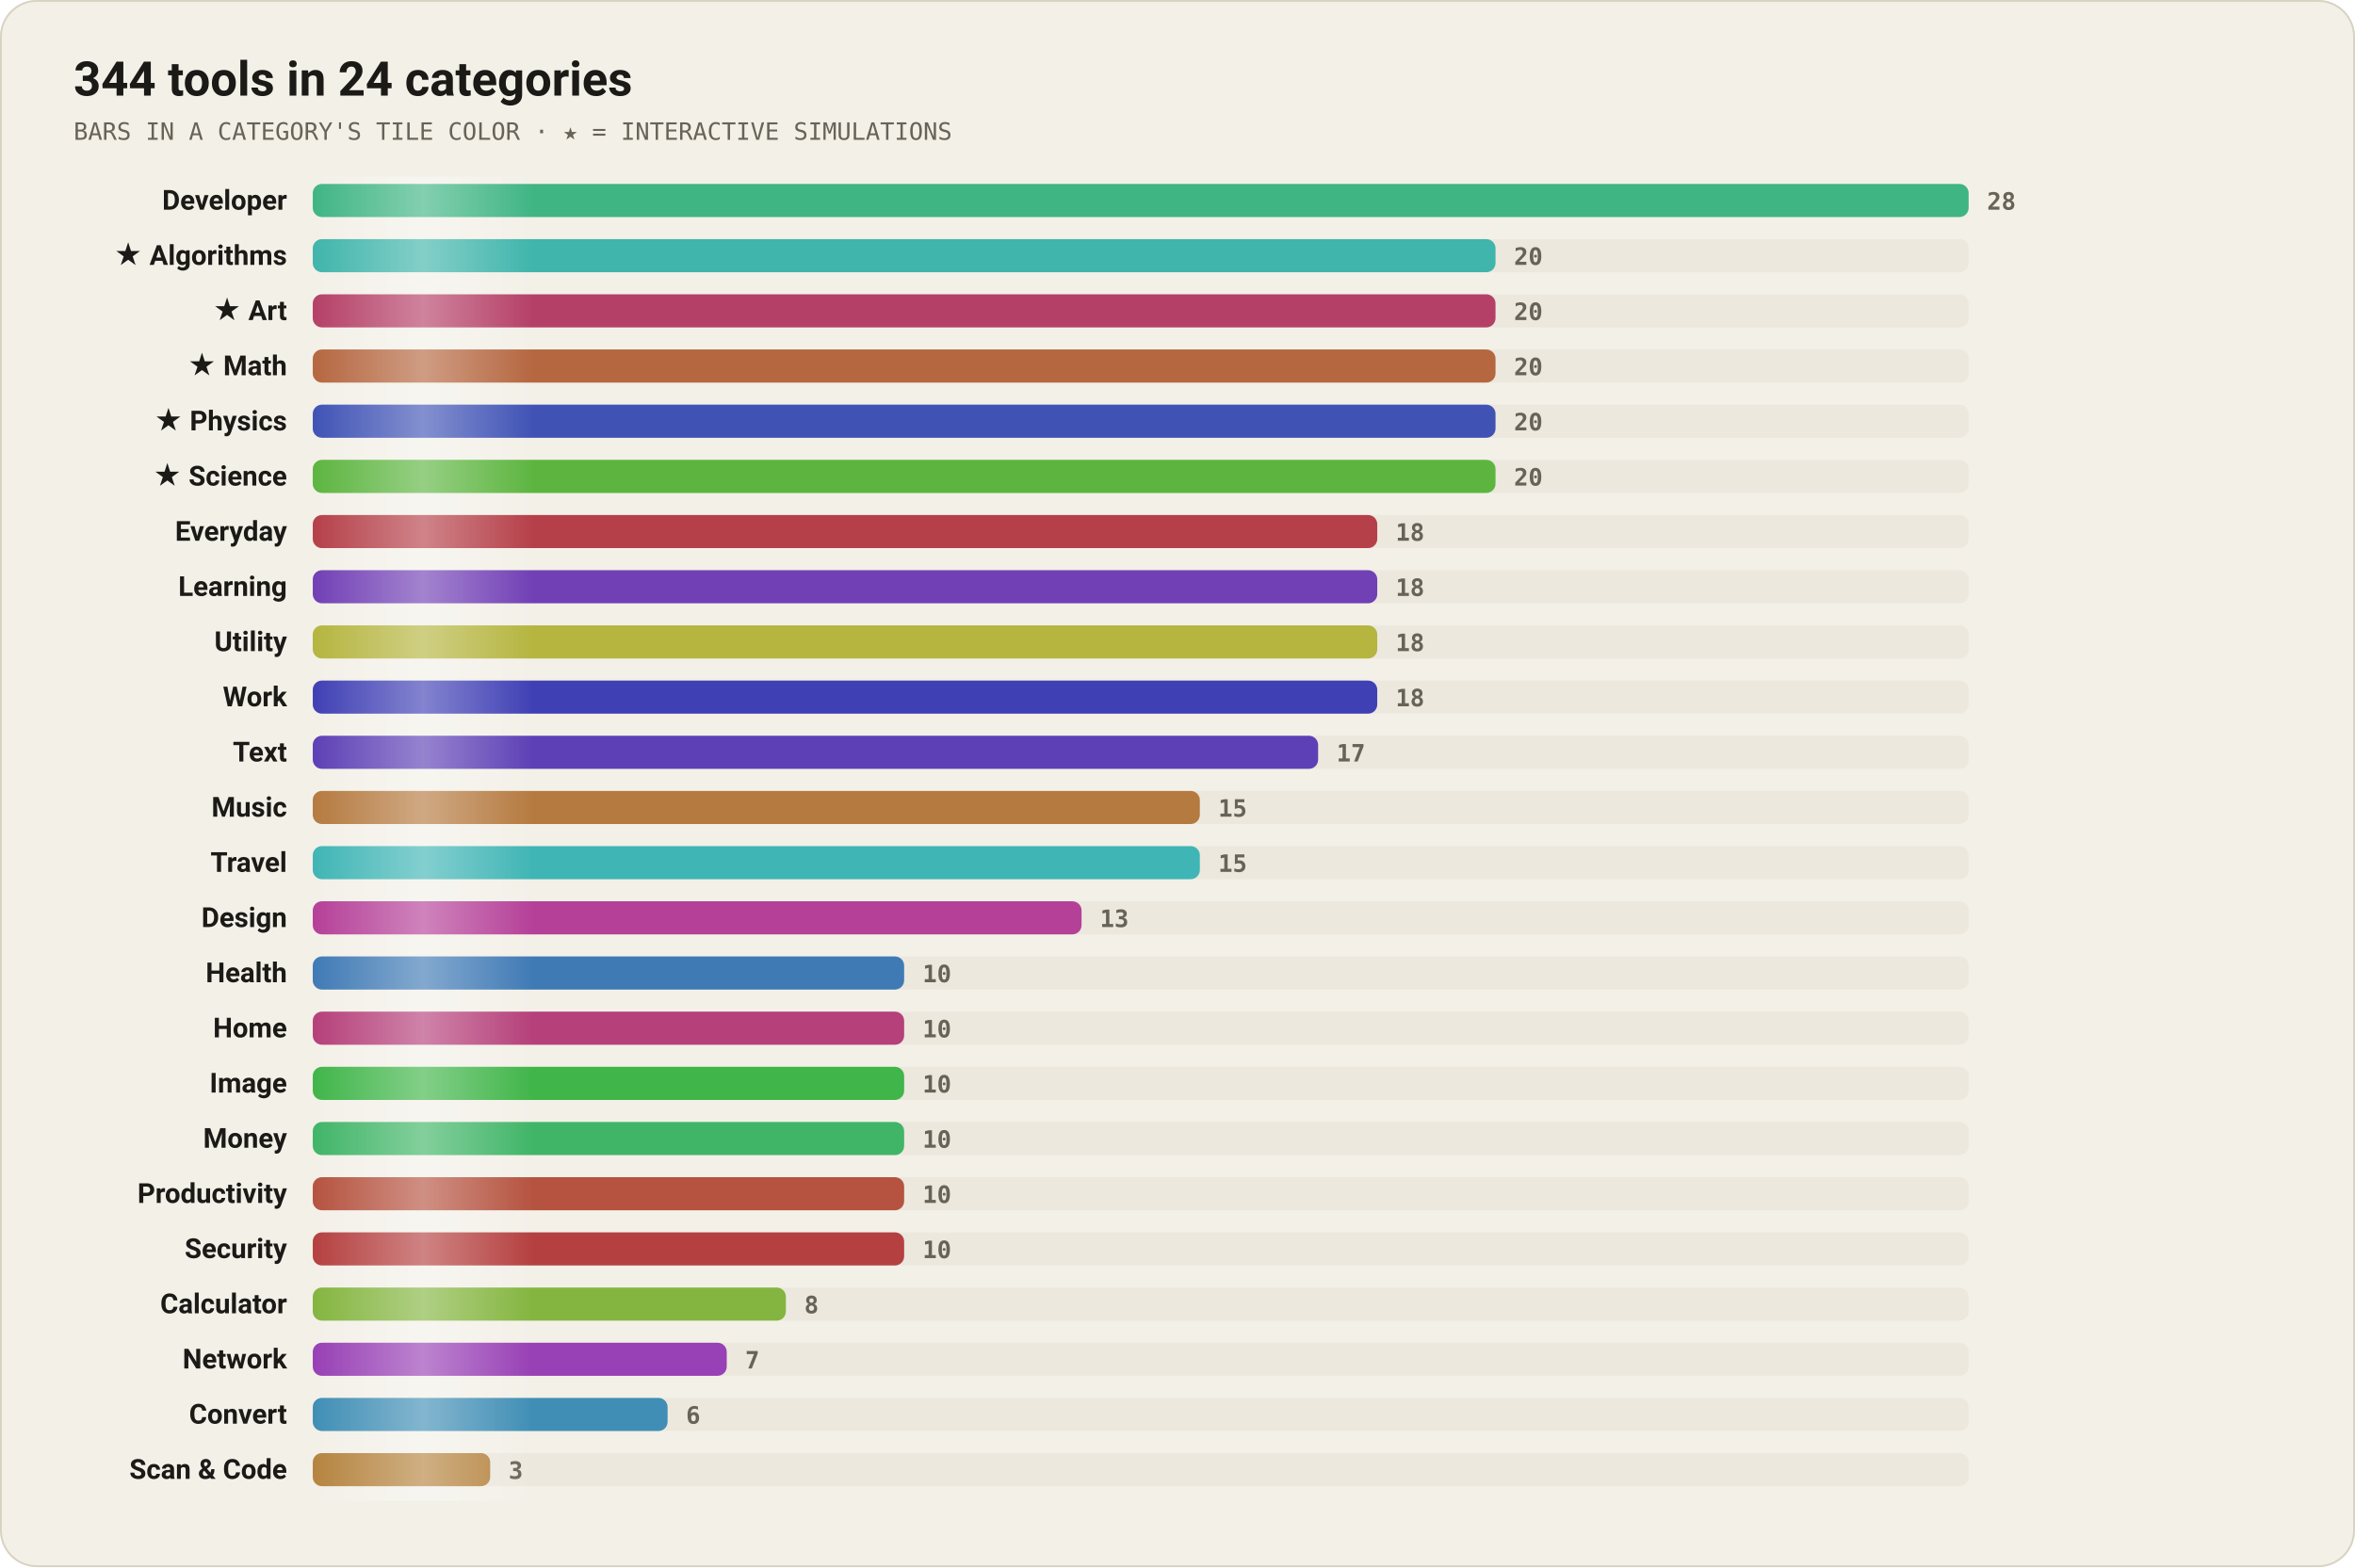
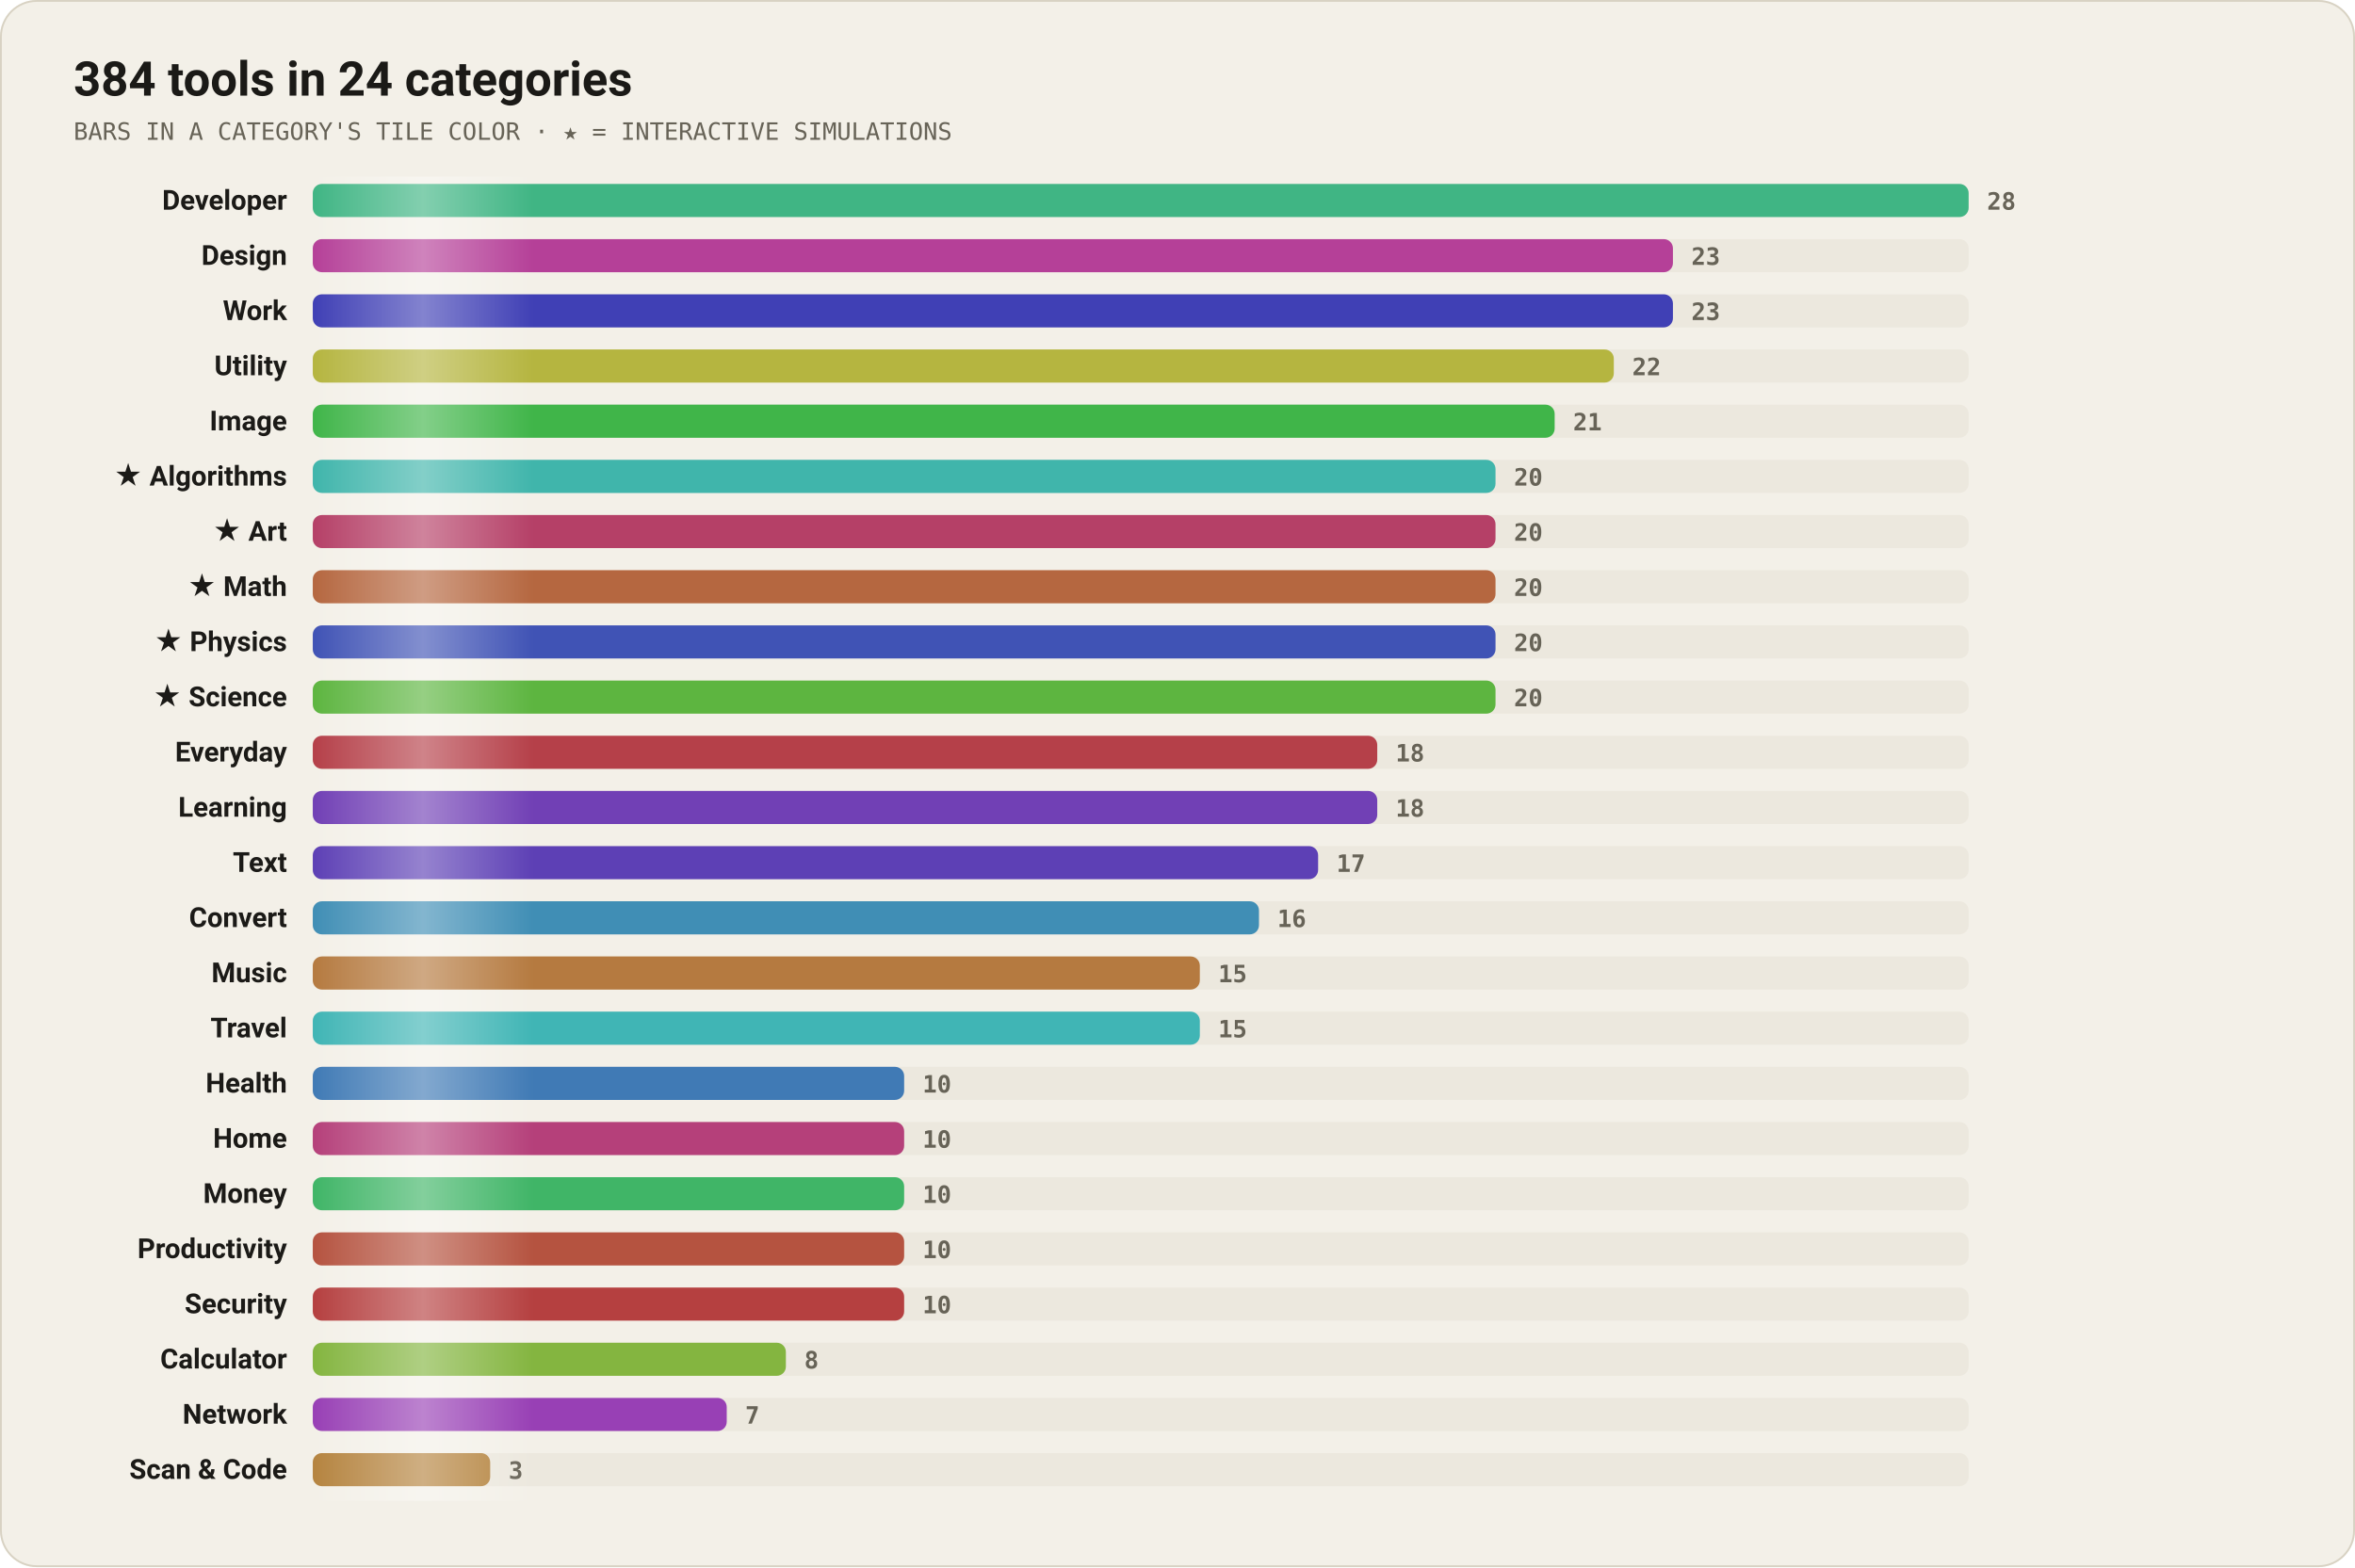
- <svg xmlns="http://www.w3.org/2000/svg" width="1280" height="852" viewBox="0 0 1280 852" role="img" aria-label="344 tools in 24 categories: Developer 28, Algorithms 20, Art 20, Math 20, Physics 20, Science 20, Everyday 18, Learning 18, Utility 18, Work 18, Text 17, Music 15, Travel 15, Design 13, Health 10, Home 10, Image 10, Money 10, Productivity 10, Security 10, Calculator 8, Network 7, Convert 6, Scan and Code 3">
+ <svg xmlns="http://www.w3.org/2000/svg" width="1280" height="852" viewBox="0 0 1280 852" role="img" aria-label="384 tools in 24 categories: Developer 28, Design 23, Work 23, Utility 22, Image 21, Algorithms 20, Art 20, Math 20, Physics 20, Science 20, Everyday 18, Learning 18, Text 17, Convert 16, Music 15, Travel 15, Health 10, Home 10, Money 10, Productivity 10, Security 10, Calculator 8, Network 7, Scan and Code 3">
  <style>
  .t { font-family: 'Bricolage Grotesque', ui-sans-serif, system-ui, -apple-system, 'Segoe UI', Roboto, Helvetica, Arial, sans-serif; fill: #1b1a17; }
  .m { font-family: 'JetBrains Mono', ui-monospace, SFMono-Regular, Menlo, Consolas, monospace; fill: #676357; }
  @keyframes grow { from { transform: scaleX(0); } to { transform: scaleX(1); } }
  @keyframes fade { from { opacity: 0; } to { opacity: 1; } }
  @keyframes shine { 0%, 70% { transform: translateX(-120px); } 100% { transform: translateX(1020px); } }
  .bar { transform-box: fill-box; transform-origin: left; animation: grow 1.1s cubic-bezier(0.22, 1, 0.36, 1) both; }
  .n { animation: fade 0.5s ease-out both; }
  .shine { animation: shine 4s ease-in-out infinite; }
  @media (prefers-reduced-motion: reduce) { * { animation: none !important; } }
</style>
  <defs>
    <linearGradient id="sh" x1="0" x2="1">
      <stop offset="0" stop-color="#fff" stop-opacity="0" />
      <stop offset="0.5" stop-color="#fff" stop-opacity="0.35" />
      <stop offset="1" stop-color="#fff" stop-opacity="0" />
    </linearGradient>
  </defs>
  <rect width="1280" height="852" rx="20" fill="#f3f0e8" />
  <rect x="0.5" y="0.5" width="1279" height="851" rx="19.5" fill="none" stroke="#d8d2c3" />
-   <text x="40" y="52" class="t" font-size="26" font-weight="750">344 tools in 24 categories</text>
+   <text x="40" y="52" class="t" font-size="26" font-weight="750">384 tools in 24 categories</text>
  <text x="40" y="76" class="m" font-size="13">BARS IN A CATEGORY'S TILE COLOR · ★ = INTERACTIVE SIMULATIONS</text>
  <g>
    <text x="156" y="114" class="t" font-size="15" font-weight="600" text-anchor="end">Developer</text>
    <rect x="170" y="100" width="900" height="18" rx="5" fill="#ece8de" />
    <rect class="bar" style="animation-delay:0ms" x="170" y="100" width="900" height="18" rx="5" fill="hsl(155 48% 48%)" />
    <text class="n m" style="animation-delay:600ms" x="1080" y="114" font-size="13" font-weight="600">28</text>
  </g>
  <g>
-     <text x="156" y="144" class="t" font-size="15" font-weight="600" text-anchor="end">★ Algorithms</text>
+     <text x="156" y="144" class="t" font-size="15" font-weight="600" text-anchor="end">Design</text>
    <rect x="170" y="130" width="900" height="18" rx="5" fill="#ece8de" />
-     <rect class="bar" style="animation-delay:70ms" x="170" y="130" width="642.857" height="18" rx="5" fill="hsl(175 48% 48%)" />
-     <text class="n m" style="animation-delay:670ms" x="822.857" y="144" font-size="13" font-weight="600">20</text>
+     <rect class="bar" style="animation-delay:70ms" x="170" y="130" width="739.286" height="18" rx="5" fill="hsl(315 48% 48%)" />
+     <text class="n m" style="animation-delay:670ms" x="919.286" y="144" font-size="13" font-weight="600">23</text>
  </g>
  <g>
-     <text x="156" y="174" class="t" font-size="15" font-weight="600" text-anchor="end">★ Art</text>
+     <text x="156" y="174" class="t" font-size="15" font-weight="600" text-anchor="end">Work</text>
    <rect x="170" y="160" width="900" height="18" rx="5" fill="#ece8de" />
-     <rect class="bar" style="animation-delay:140ms" x="170" y="160" width="642.857" height="18" rx="5" fill="hsl(340 48% 48%)" />
-     <text class="n m" style="animation-delay:740ms" x="822.857" y="174" font-size="13" font-weight="600">20</text>
+     <rect class="bar" style="animation-delay:140ms" x="170" y="160" width="739.286" height="18" rx="5" fill="hsl(240 48% 48%)" />
+     <text class="n m" style="animation-delay:740ms" x="919.286" y="174" font-size="13" font-weight="600">23</text>
  </g>
  <g>
-     <text x="156" y="204" class="t" font-size="15" font-weight="600" text-anchor="end">★ Math</text>
+     <text x="156" y="204" class="t" font-size="15" font-weight="600" text-anchor="end">Utility</text>
    <rect x="170" y="190" width="900" height="18" rx="5" fill="#ece8de" />
-     <rect class="bar" style="animation-delay:210ms" x="170" y="190" width="642.857" height="18" rx="5" fill="hsl(20 48% 48%)" />
-     <text class="n m" style="animation-delay:810ms" x="822.857" y="204" font-size="13" font-weight="600">20</text>
+     <rect class="bar" style="animation-delay:210ms" x="170" y="190" width="707.143" height="18" rx="5" fill="hsl(60 48% 48%)" />
+     <text class="n m" style="animation-delay:810ms" x="887.143" y="204" font-size="13" font-weight="600">22</text>
  </g>
  <g>
-     <text x="156" y="234" class="t" font-size="15" font-weight="600" text-anchor="end">★ Physics</text>
+     <text x="156" y="234" class="t" font-size="15" font-weight="600" text-anchor="end">Image</text>
    <rect x="170" y="220" width="900" height="18" rx="5" fill="#ece8de" />
-     <rect class="bar" style="animation-delay:280ms" x="170" y="220" width="642.857" height="18" rx="5" fill="hsl(230 48% 48%)" />
-     <text class="n m" style="animation-delay:880ms" x="822.857" y="234" font-size="13" font-weight="600">20</text>
+     <rect class="bar" style="animation-delay:280ms" x="170" y="220" width="675" height="18" rx="5" fill="hsl(125 48% 48%)" />
+     <text class="n m" style="animation-delay:880ms" x="855" y="234" font-size="13" font-weight="600">21</text>
  </g>
  <g>
-     <text x="156" y="264" class="t" font-size="15" font-weight="600" text-anchor="end">★ Science</text>
+     <text x="156" y="264" class="t" font-size="15" font-weight="600" text-anchor="end">★ Algorithms</text>
    <rect x="170" y="250" width="900" height="18" rx="5" fill="#ece8de" />
-     <rect class="bar" style="animation-delay:350ms" x="170" y="250" width="642.857" height="18" rx="5" fill="hsl(105 48% 48%)" />
+     <rect class="bar" style="animation-delay:350ms" x="170" y="250" width="642.857" height="18" rx="5" fill="hsl(175 48% 48%)" />
    <text class="n m" style="animation-delay:950ms" x="822.857" y="264" font-size="13" font-weight="600">20</text>
  </g>
  <g>
-     <text x="156" y="294" class="t" font-size="15" font-weight="600" text-anchor="end">Everyday</text>
+     <text x="156" y="294" class="t" font-size="15" font-weight="600" text-anchor="end">★ Art</text>
    <rect x="170" y="280" width="900" height="18" rx="5" fill="#ece8de" />
-     <rect class="bar" style="animation-delay:420ms" x="170" y="280" width="578.571" height="18" rx="5" fill="hsl(355 48% 48%)" />
-     <text class="n m" style="animation-delay:1020ms" x="758.571" y="294" font-size="13" font-weight="600">18</text>
+     <rect class="bar" style="animation-delay:420ms" x="170" y="280" width="642.857" height="18" rx="5" fill="hsl(340 48% 48%)" />
+     <text class="n m" style="animation-delay:1020ms" x="822.857" y="294" font-size="13" font-weight="600">20</text>
  </g>
  <g>
-     <text x="156" y="324" class="t" font-size="15" font-weight="600" text-anchor="end">Learning</text>
+     <text x="156" y="324" class="t" font-size="15" font-weight="600" text-anchor="end">★ Math</text>
    <rect x="170" y="310" width="900" height="18" rx="5" fill="#ece8de" />
-     <rect class="bar" style="animation-delay:490ms" x="170" y="310" width="578.571" height="18" rx="5" fill="hsl(265 48% 48%)" />
-     <text class="n m" style="animation-delay:1090ms" x="758.571" y="324" font-size="13" font-weight="600">18</text>
+     <rect class="bar" style="animation-delay:490ms" x="170" y="310" width="642.857" height="18" rx="5" fill="hsl(20 48% 48%)" />
+     <text class="n m" style="animation-delay:1090ms" x="822.857" y="324" font-size="13" font-weight="600">20</text>
  </g>
  <g>
-     <text x="156" y="354" class="t" font-size="15" font-weight="600" text-anchor="end">Utility</text>
+     <text x="156" y="354" class="t" font-size="15" font-weight="600" text-anchor="end">★ Physics</text>
    <rect x="170" y="340" width="900" height="18" rx="5" fill="#ece8de" />
-     <rect class="bar" style="animation-delay:560ms" x="170" y="340" width="578.571" height="18" rx="5" fill="hsl(60 48% 48%)" />
-     <text class="n m" style="animation-delay:1160ms" x="758.571" y="354" font-size="13" font-weight="600">18</text>
+     <rect class="bar" style="animation-delay:560ms" x="170" y="340" width="642.857" height="18" rx="5" fill="hsl(230 48% 48%)" />
+     <text class="n m" style="animation-delay:1160ms" x="822.857" y="354" font-size="13" font-weight="600">20</text>
  </g>
  <g>
-     <text x="156" y="384" class="t" font-size="15" font-weight="600" text-anchor="end">Work</text>
+     <text x="156" y="384" class="t" font-size="15" font-weight="600" text-anchor="end">★ Science</text>
    <rect x="170" y="370" width="900" height="18" rx="5" fill="#ece8de" />
-     <rect class="bar" style="animation-delay:630ms" x="170" y="370" width="578.571" height="18" rx="5" fill="hsl(240 48% 48%)" />
-     <text class="n m" style="animation-delay:1230ms" x="758.571" y="384" font-size="13" font-weight="600">18</text>
+     <rect class="bar" style="animation-delay:630ms" x="170" y="370" width="642.857" height="18" rx="5" fill="hsl(105 48% 48%)" />
+     <text class="n m" style="animation-delay:1230ms" x="822.857" y="384" font-size="13" font-weight="600">20</text>
  </g>
  <g>
-     <text x="156" y="414" class="t" font-size="15" font-weight="600" text-anchor="end">Text</text>
+     <text x="156" y="414" class="t" font-size="15" font-weight="600" text-anchor="end">Everyday</text>
    <rect x="170" y="400" width="900" height="18" rx="5" fill="#ece8de" />
-     <rect class="bar" style="animation-delay:700ms" x="170" y="400" width="546.429" height="18" rx="5" fill="hsl(255 48% 48%)" />
-     <text class="n m" style="animation-delay:1300ms" x="726.429" y="414" font-size="13" font-weight="600">17</text>
+     <rect class="bar" style="animation-delay:700ms" x="170" y="400" width="578.571" height="18" rx="5" fill="hsl(355 48% 48%)" />
+     <text class="n m" style="animation-delay:1300ms" x="758.571" y="414" font-size="13" font-weight="600">18</text>
  </g>
  <g>
-     <text x="156" y="444" class="t" font-size="15" font-weight="600" text-anchor="end">Music</text>
+     <text x="156" y="444" class="t" font-size="15" font-weight="600" text-anchor="end">Learning</text>
    <rect x="170" y="430" width="900" height="18" rx="5" fill="#ece8de" />
-     <rect class="bar" style="animation-delay:770ms" x="170" y="430" width="482.143" height="18" rx="5" fill="hsl(30 48% 48%)" />
-     <text class="n m" style="animation-delay:1370ms" x="662.143" y="444" font-size="13" font-weight="600">15</text>
+     <rect class="bar" style="animation-delay:770ms" x="170" y="430" width="578.571" height="18" rx="5" fill="hsl(265 48% 48%)" />
+     <text class="n m" style="animation-delay:1370ms" x="758.571" y="444" font-size="13" font-weight="600">18</text>
  </g>
  <g>
-     <text x="156" y="474" class="t" font-size="15" font-weight="600" text-anchor="end">Travel</text>
+     <text x="156" y="474" class="t" font-size="15" font-weight="600" text-anchor="end">Text</text>
    <rect x="170" y="460" width="900" height="18" rx="5" fill="#ece8de" />
-     <rect class="bar" style="animation-delay:840ms" x="170" y="460" width="482.143" height="18" rx="5" fill="hsl(180 48% 48%)" />
-     <text class="n m" style="animation-delay:1440ms" x="662.143" y="474" font-size="13" font-weight="600">15</text>
+     <rect class="bar" style="animation-delay:840ms" x="170" y="460" width="546.429" height="18" rx="5" fill="hsl(255 48% 48%)" />
+     <text class="n m" style="animation-delay:1440ms" x="726.429" y="474" font-size="13" font-weight="600">17</text>
  </g>
  <g>
-     <text x="156" y="504" class="t" font-size="15" font-weight="600" text-anchor="end">Design</text>
+     <text x="156" y="504" class="t" font-size="15" font-weight="600" text-anchor="end">Convert</text>
    <rect x="170" y="490" width="900" height="18" rx="5" fill="#ece8de" />
-     <rect class="bar" style="animation-delay:910ms" x="170" y="490" width="417.857" height="18" rx="5" fill="hsl(315 48% 48%)" />
-     <text class="n m" style="animation-delay:1510ms" x="597.857" y="504" font-size="13" font-weight="600">13</text>
+     <rect class="bar" style="animation-delay:910ms" x="170" y="490" width="514.286" height="18" rx="5" fill="hsl(200 48% 48%)" />
+     <text class="n m" style="animation-delay:1510ms" x="694.286" y="504" font-size="13" font-weight="600">16</text>
  </g>
  <g>
-     <text x="156" y="534" class="t" font-size="15" font-weight="600" text-anchor="end">Health</text>
+     <text x="156" y="534" class="t" font-size="15" font-weight="600" text-anchor="end">Music</text>
    <rect x="170" y="520" width="900" height="18" rx="5" fill="#ece8de" />
-     <rect class="bar" style="animation-delay:980ms" x="170" y="520" width="321.429" height="18" rx="5" fill="hsl(210 48% 48%)" />
-     <text class="n m" style="animation-delay:1580ms" x="501.429" y="534" font-size="13" font-weight="600">10</text>
+     <rect class="bar" style="animation-delay:980ms" x="170" y="520" width="482.143" height="18" rx="5" fill="hsl(30 48% 48%)" />
+     <text class="n m" style="animation-delay:1580ms" x="662.143" y="534" font-size="13" font-weight="600">15</text>
  </g>
  <g>
-     <text x="156" y="564" class="t" font-size="15" font-weight="600" text-anchor="end">Home</text>
+     <text x="156" y="564" class="t" font-size="15" font-weight="600" text-anchor="end">Travel</text>
    <rect x="170" y="550" width="900" height="18" rx="5" fill="#ece8de" />
-     <rect class="bar" style="animation-delay:1050ms" x="170" y="550" width="321.429" height="18" rx="5" fill="hsl(330 48% 48%)" />
-     <text class="n m" style="animation-delay:1650ms" x="501.429" y="564" font-size="13" font-weight="600">10</text>
+     <rect class="bar" style="animation-delay:1050ms" x="170" y="550" width="482.143" height="18" rx="5" fill="hsl(180 48% 48%)" />
+     <text class="n m" style="animation-delay:1650ms" x="662.143" y="564" font-size="13" font-weight="600">15</text>
  </g>
  <g>
-     <text x="156" y="594" class="t" font-size="15" font-weight="600" text-anchor="end">Image</text>
+     <text x="156" y="594" class="t" font-size="15" font-weight="600" text-anchor="end">Health</text>
    <rect x="170" y="580" width="900" height="18" rx="5" fill="#ece8de" />
-     <rect class="bar" style="animation-delay:1120ms" x="170" y="580" width="321.429" height="18" rx="5" fill="hsl(125 48% 48%)" />
+     <rect class="bar" style="animation-delay:1120ms" x="170" y="580" width="321.429" height="18" rx="5" fill="hsl(210 48% 48%)" />
    <text class="n m" style="animation-delay:1720ms" x="501.429" y="594" font-size="13" font-weight="600">10</text>
  </g>
  <g>
-     <text x="156" y="624" class="t" font-size="15" font-weight="600" text-anchor="end">Money</text>
+     <text x="156" y="624" class="t" font-size="15" font-weight="600" text-anchor="end">Home</text>
    <rect x="170" y="610" width="900" height="18" rx="5" fill="#ece8de" />
-     <rect class="bar" style="animation-delay:1190ms" x="170" y="610" width="321.429" height="18" rx="5" fill="hsl(140 48% 48%)" />
+     <rect class="bar" style="animation-delay:1190ms" x="170" y="610" width="321.429" height="18" rx="5" fill="hsl(330 48% 48%)" />
    <text class="n m" style="animation-delay:1790ms" x="501.429" y="624" font-size="13" font-weight="600">10</text>
  </g>
  <g>
-     <text x="156" y="654" class="t" font-size="15" font-weight="600" text-anchor="end">Productivity</text>
+     <text x="156" y="654" class="t" font-size="15" font-weight="600" text-anchor="end">Money</text>
    <rect x="170" y="640" width="900" height="18" rx="5" fill="#ece8de" />
-     <rect class="bar" style="animation-delay:1260ms" x="170" y="640" width="321.429" height="18" rx="5" fill="hsl(10 48% 48%)" />
+     <rect class="bar" style="animation-delay:1260ms" x="170" y="640" width="321.429" height="18" rx="5" fill="hsl(140 48% 48%)" />
    <text class="n m" style="animation-delay:1860ms" x="501.429" y="654" font-size="13" font-weight="600">10</text>
  </g>
  <g>
-     <text x="156" y="684" class="t" font-size="15" font-weight="600" text-anchor="end">Security</text>
+     <text x="156" y="684" class="t" font-size="15" font-weight="600" text-anchor="end">Productivity</text>
    <rect x="170" y="670" width="900" height="18" rx="5" fill="#ece8de" />
-     <rect class="bar" style="animation-delay:1330ms" x="170" y="670" width="321.429" height="18" rx="5" fill="hsl(0 48% 48%)" />
+     <rect class="bar" style="animation-delay:1330ms" x="170" y="670" width="321.429" height="18" rx="5" fill="hsl(10 48% 48%)" />
    <text class="n m" style="animation-delay:1930ms" x="501.429" y="684" font-size="13" font-weight="600">10</text>
  </g>
  <g>
-     <text x="156" y="714" class="t" font-size="15" font-weight="600" text-anchor="end">Calculator</text>
+     <text x="156" y="714" class="t" font-size="15" font-weight="600" text-anchor="end">Security</text>
    <rect x="170" y="700" width="900" height="18" rx="5" fill="#ece8de" />
-     <rect class="bar" style="animation-delay:1400ms" x="170" y="700" width="257.143" height="18" rx="5" fill="hsl(85 48% 48%)" />
-     <text class="n m" style="animation-delay:2000ms" x="437.143" y="714" font-size="13" font-weight="600">8</text>
+     <rect class="bar" style="animation-delay:1400ms" x="170" y="700" width="321.429" height="18" rx="5" fill="hsl(0 48% 48%)" />
+     <text class="n m" style="animation-delay:2000ms" x="501.429" y="714" font-size="13" font-weight="600">10</text>
  </g>
  <g>
-     <text x="156" y="744" class="t" font-size="15" font-weight="600" text-anchor="end">Network</text>
+     <text x="156" y="744" class="t" font-size="15" font-weight="600" text-anchor="end">Calculator</text>
    <rect x="170" y="730" width="900" height="18" rx="5" fill="#ece8de" />
-     <rect class="bar" style="animation-delay:1470ms" x="170" y="730" width="225" height="18" rx="5" fill="hsl(285 48% 48%)" />
-     <text class="n m" style="animation-delay:2070ms" x="405" y="744" font-size="13" font-weight="600">7</text>
+     <rect class="bar" style="animation-delay:1470ms" x="170" y="730" width="257.143" height="18" rx="5" fill="hsl(85 48% 48%)" />
+     <text class="n m" style="animation-delay:2070ms" x="437.143" y="744" font-size="13" font-weight="600">8</text>
  </g>
  <g>
-     <text x="156" y="774" class="t" font-size="15" font-weight="600" text-anchor="end">Convert</text>
+     <text x="156" y="774" class="t" font-size="15" font-weight="600" text-anchor="end">Network</text>
    <rect x="170" y="760" width="900" height="18" rx="5" fill="#ece8de" />
-     <rect class="bar" style="animation-delay:1540ms" x="170" y="760" width="192.857" height="18" rx="5" fill="hsl(200 48% 48%)" />
-     <text class="n m" style="animation-delay:2140ms" x="372.857" y="774" font-size="13" font-weight="600">6</text>
+     <rect class="bar" style="animation-delay:1540ms" x="170" y="760" width="225" height="18" rx="5" fill="hsl(285 48% 48%)" />
+     <text class="n m" style="animation-delay:2140ms" x="405" y="774" font-size="13" font-weight="600">7</text>
  </g>
  <g>
    <text x="156" y="804" class="t" font-size="15" font-weight="600" text-anchor="end">Scan &amp; Code</text>
    <rect x="170" y="790" width="900" height="18" rx="5" fill="#ece8de" />
    <rect class="bar" style="animation-delay:1610ms" x="170" y="790" width="96.429" height="18" rx="5" fill="hsl(35 48% 48%)" />
    <text class="n m" style="animation-delay:2210ms" x="276.429" y="804" font-size="13" font-weight="600">3</text>
  </g>
  <clipPath id="barsclip">
    <rect x="170" y="96" width="900" height="720" />
  </clipPath>
  <g clip-path="url(#barsclip)">
    <rect class="shine" x="170" y="96" width="120" height="720" fill="url(#sh)" />
  </g>
</svg>
